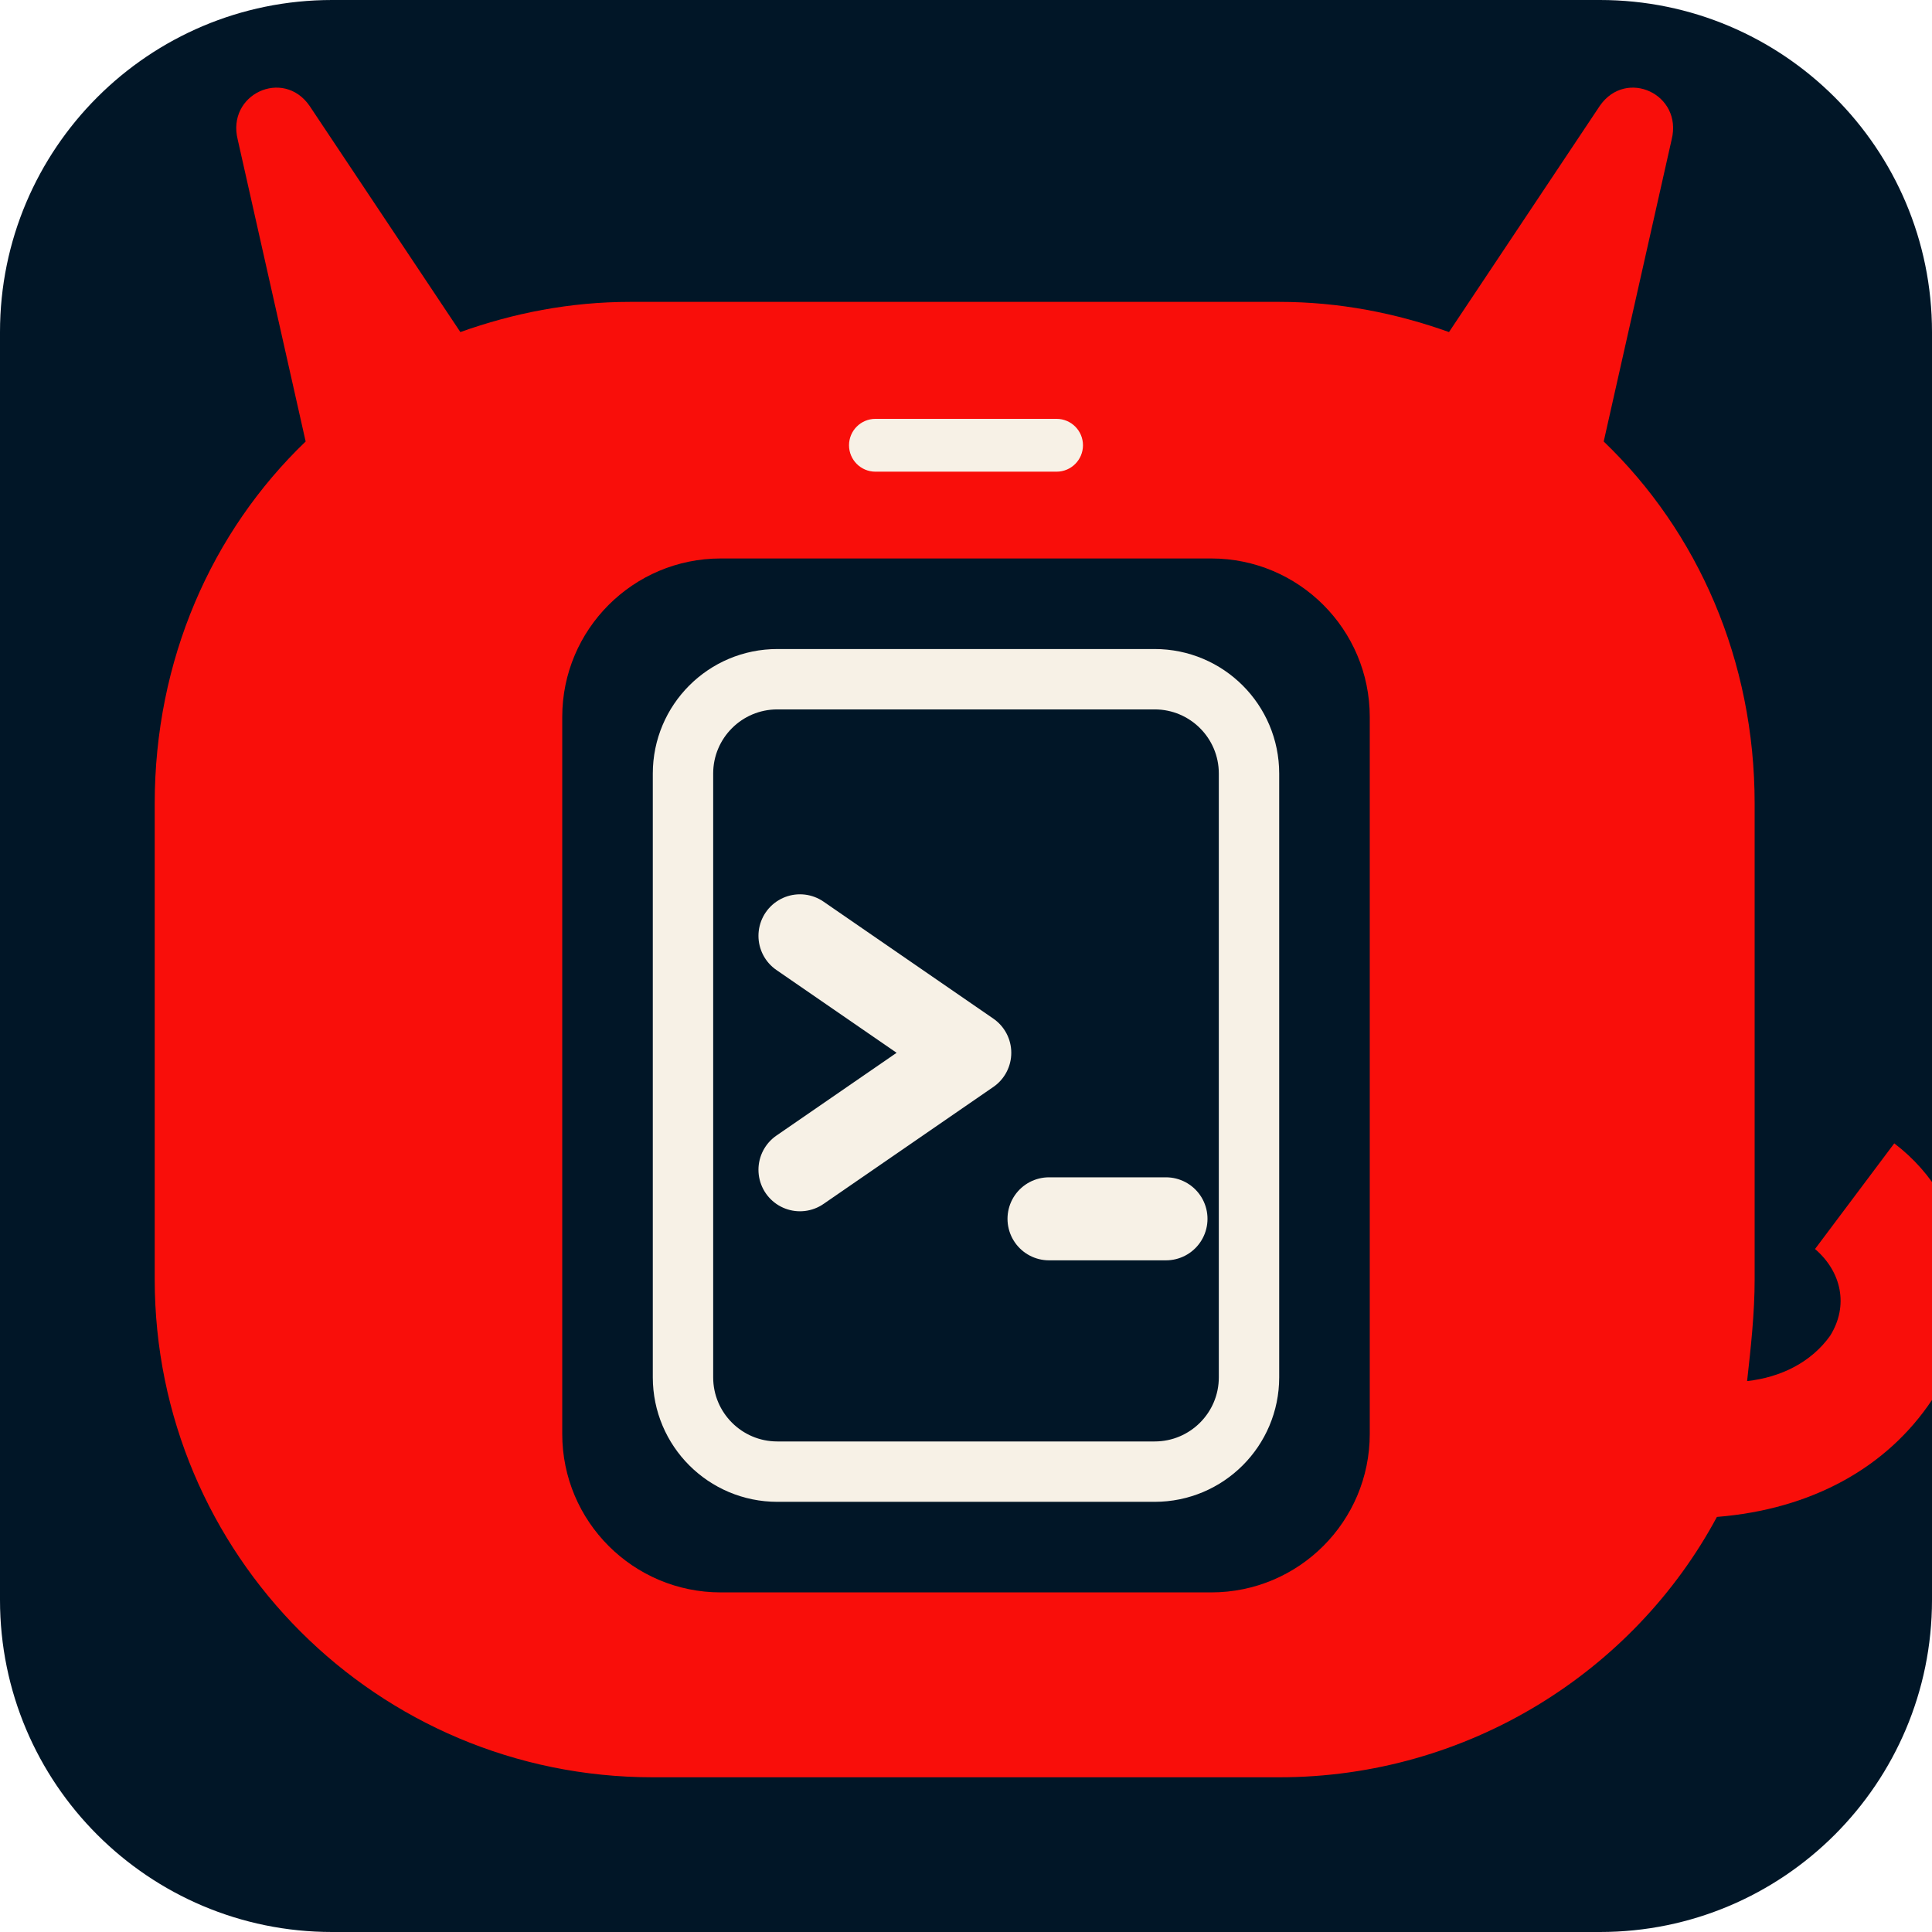
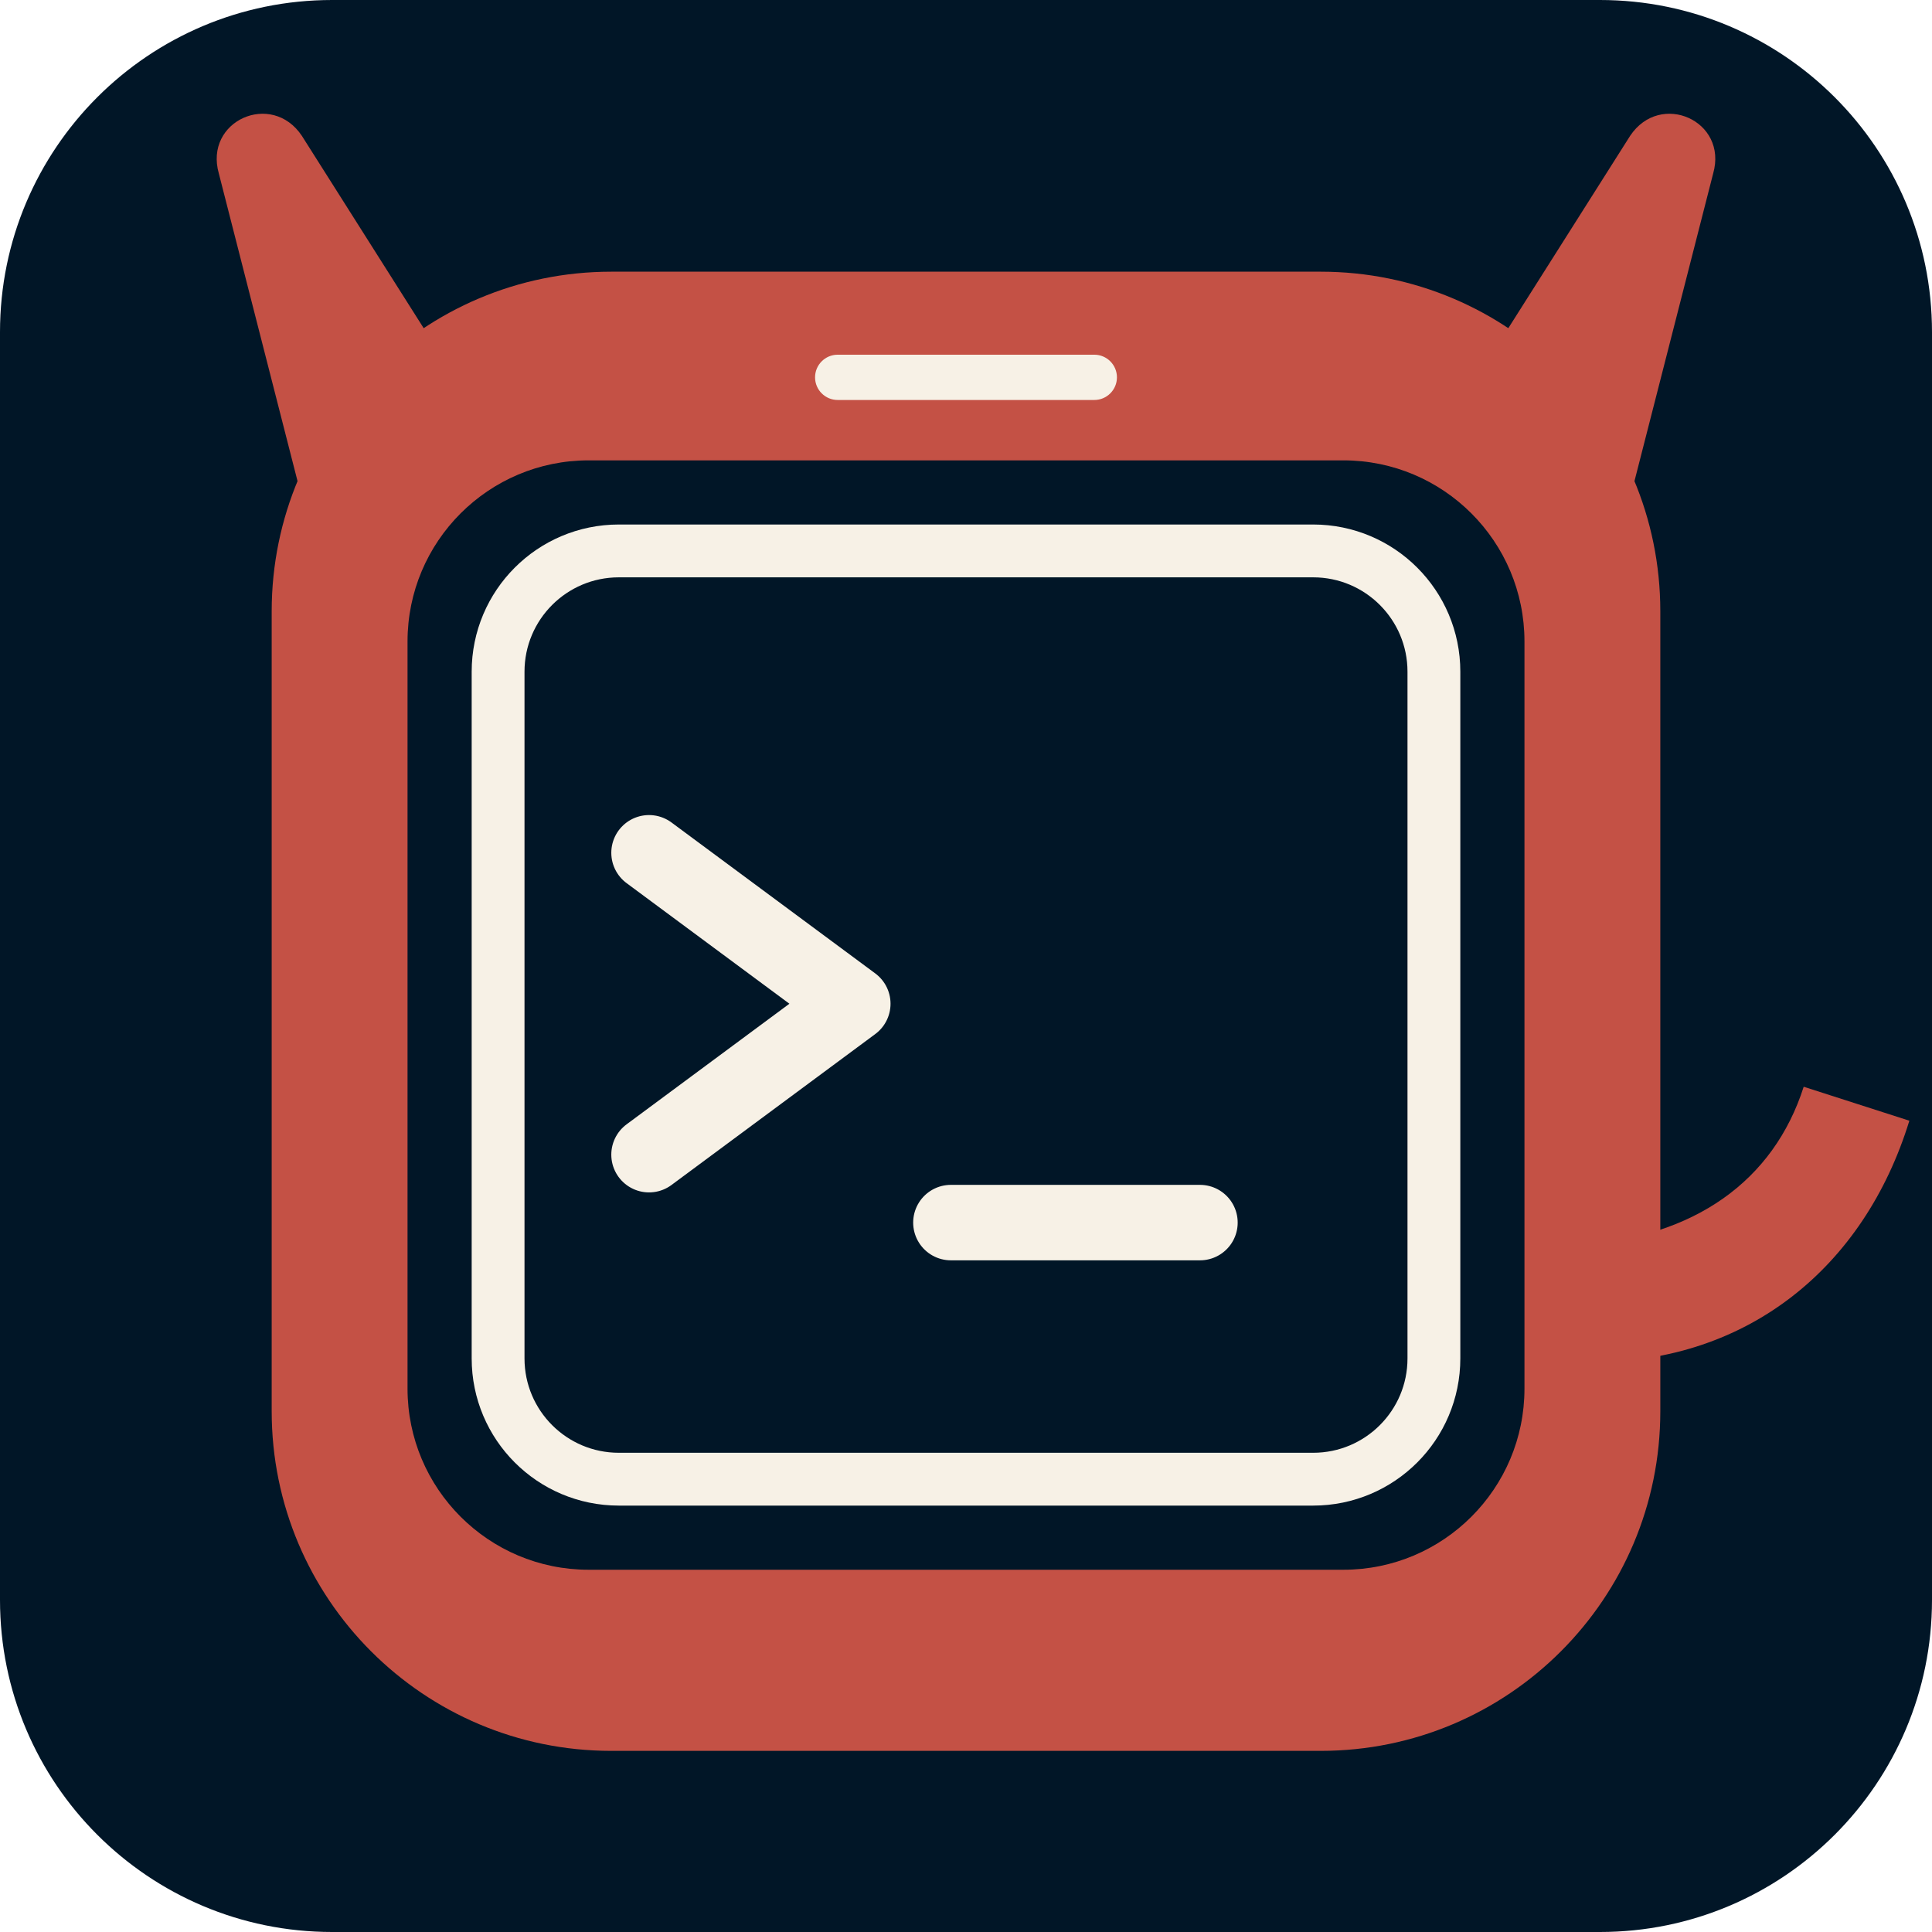
<svg xmlns="http://www.w3.org/2000/svg" viewBox="0 0 512 512">
  <rect width="512" height="512" rx="88" fill="#011627" />
-   <path fill="#F90E0A" d="M122 88 82 28c-7-10-22-3-19 9l18 80c-25 24-40 58-40 96v126c0 73 59 132 132 132h166c50 0 94-28 116-69 25-2 45-13 57-31 15-23 11-52-10-68l-21 28c7 6 9 15 4 23-5 7-13 11-22 12 1-9 2-18 2-27V213c0-38-15-72-40-96l18-80c3-12-12-19-19-9l-40 60c-14-5-29-8-45-8H167c-16 0-31 3-45 8Z" />
-   <rect width="214" height="274" x="149" y="148" fill="#011627" rx="42" />
-   <rect width="150" height="210" x="181" y="180" fill="none" stroke="#F7F1E6" stroke-width="16" rx="25" />
-   <rect width="62" height="14" x="225" y="111" fill="#F7F1E6" rx="7" />
-   <path fill="none" stroke="#F7F1E6" stroke-linecap="round" stroke-linejoin="round" stroke-width="22" d="m212 248 45 31-45 31m66 13h31" />
+   <rect width="368" height="392" x="72" y="72" fill="#C45145" rx="90" />
+   <path fill="#C45145" d="M118 96 80 36c-8-12-26-4-22 10l22 86 68-20-30-16Zm276 0 38-60c8-12 26-4 22 10l-22 86-68-20 30-16Zm24 234c31-2 52-17 60-42l28 9c-12 39-43 64-84 64l-14-2 10-29Z" />
+   <rect width="296" height="294" x="108" y="122" fill="#011627" rx="48" />
+   <rect width="248" height="246" x="132" y="146" fill="none" stroke="#F7F1E6" stroke-width="14" rx="32" />
+   <rect width="80" height="12" x="216" y="94" fill="#F7F1E6" rx="6" />
+   <path fill="none" stroke="#F7F1E6" stroke-linecap="round" stroke-linejoin="round" stroke-width="20" d="m172 226 54 40-54 40m80 18h66" />
</svg>
